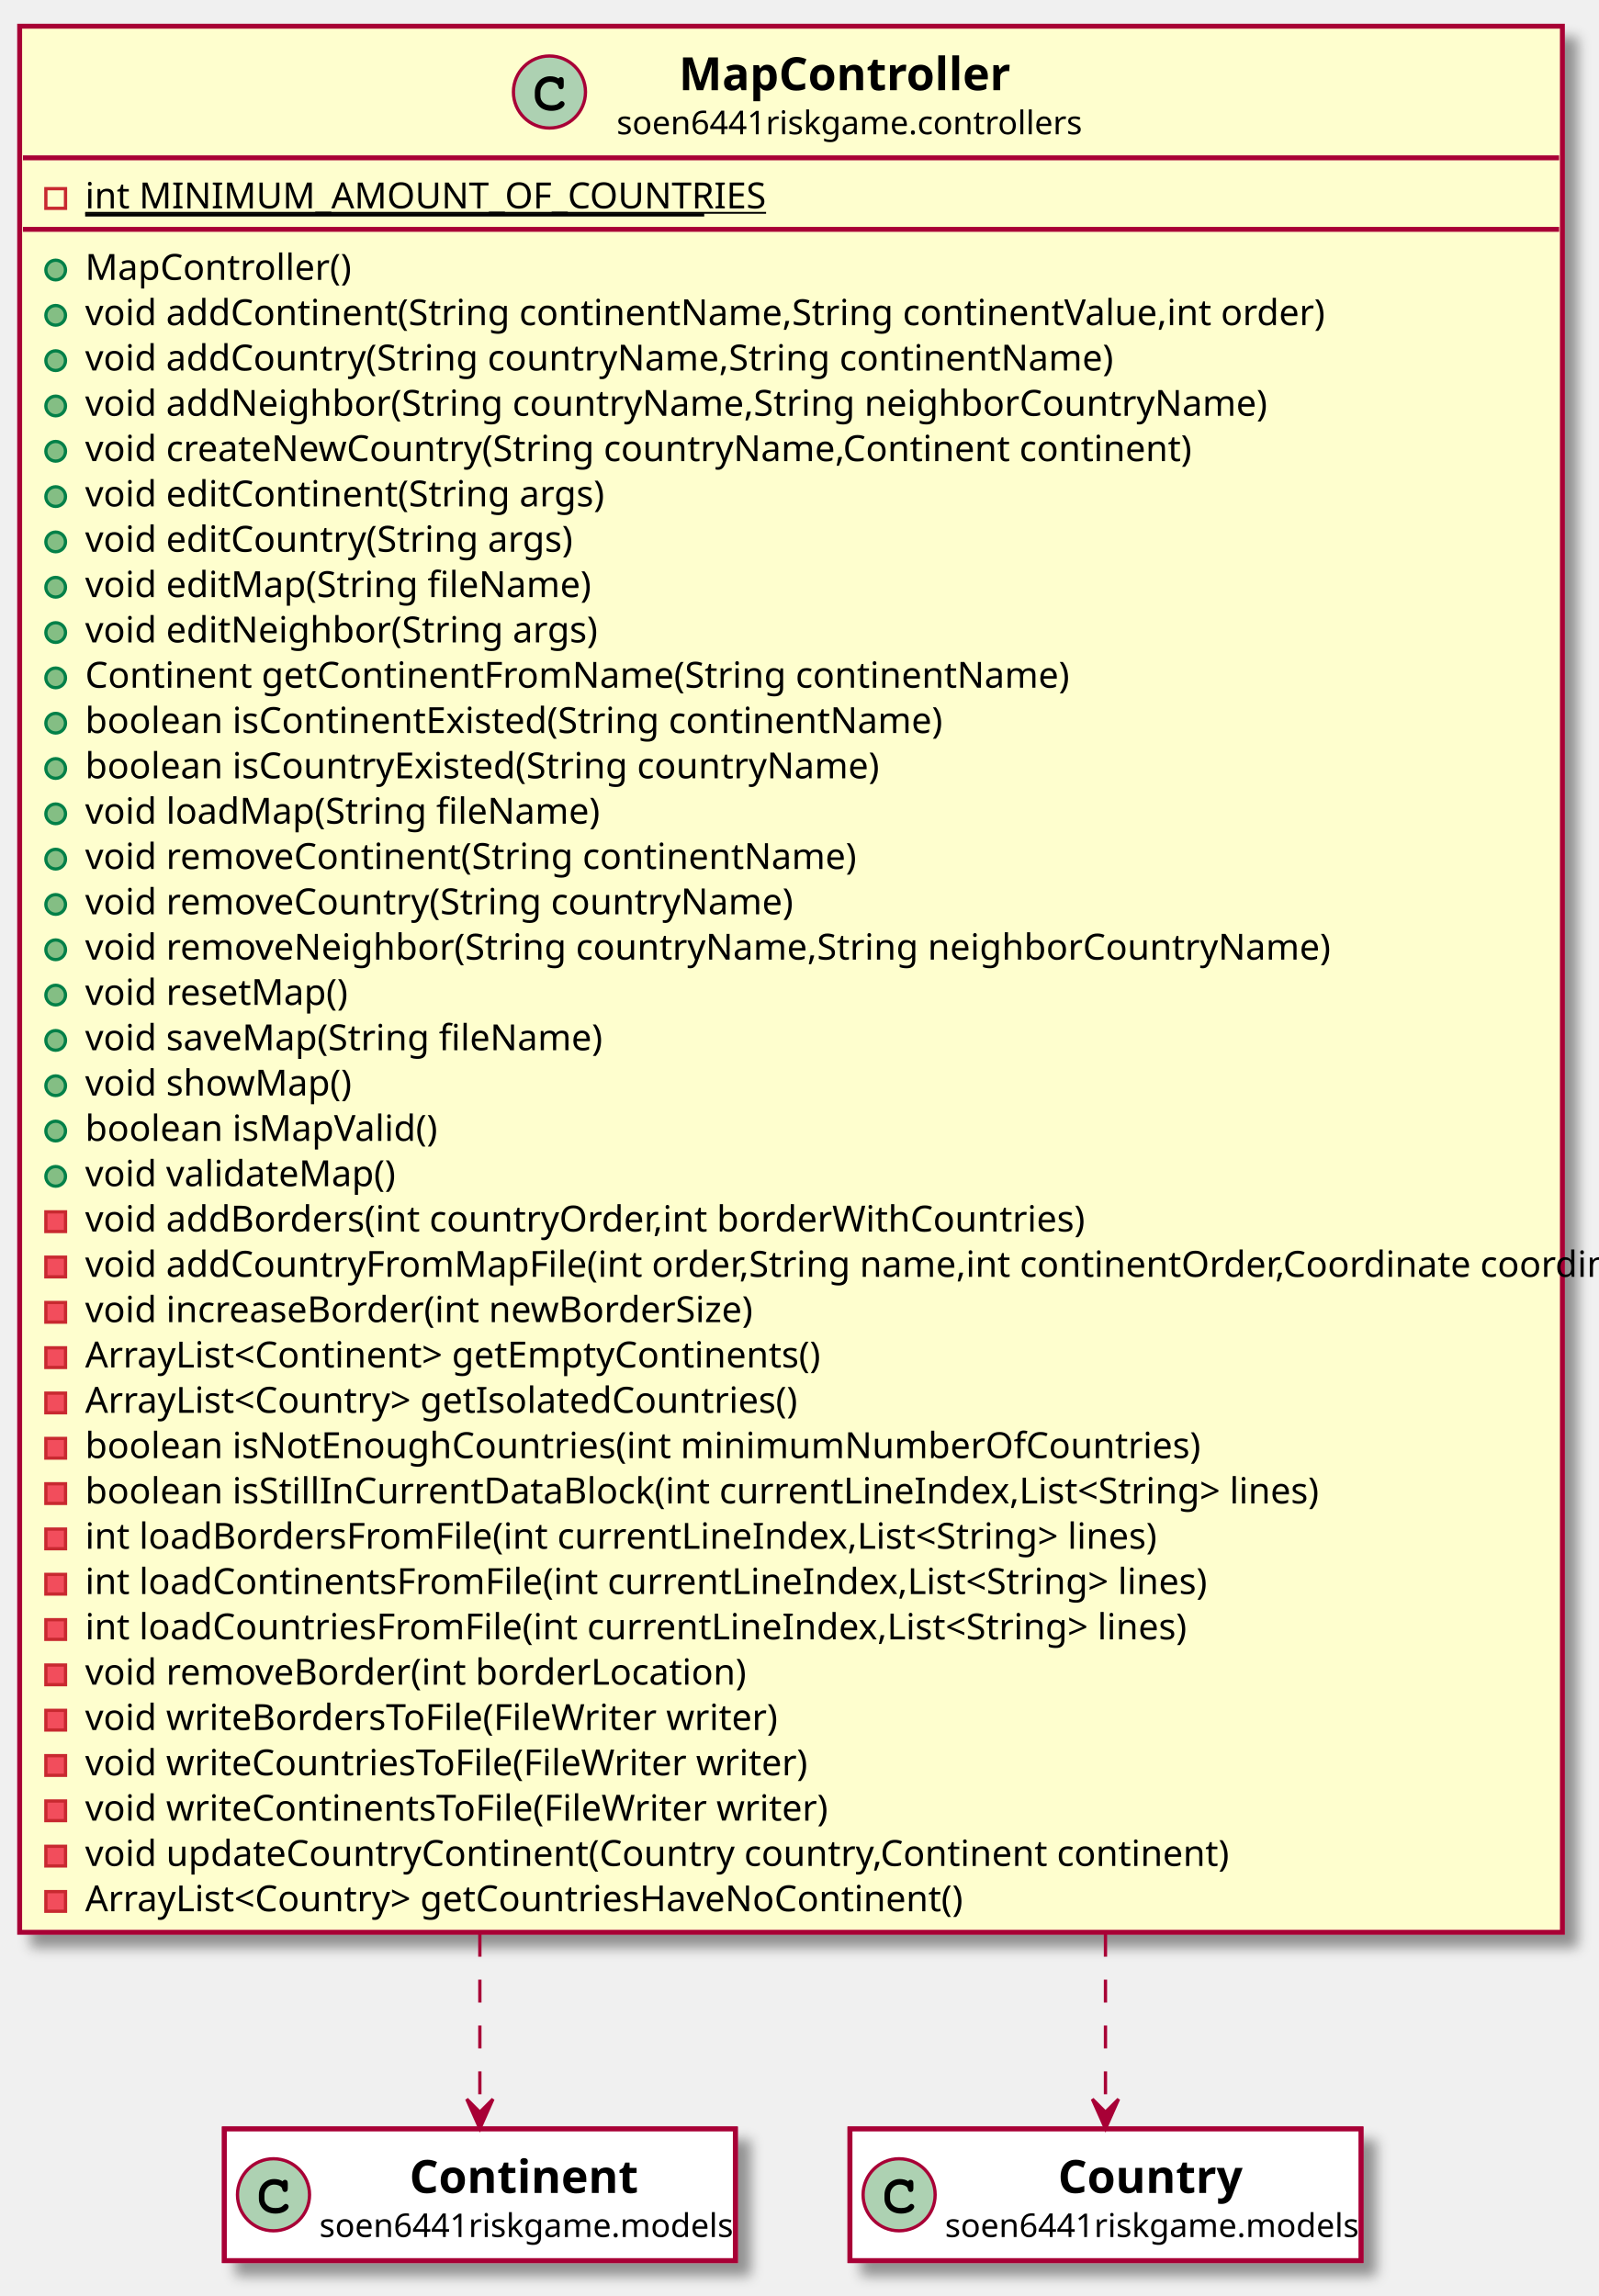
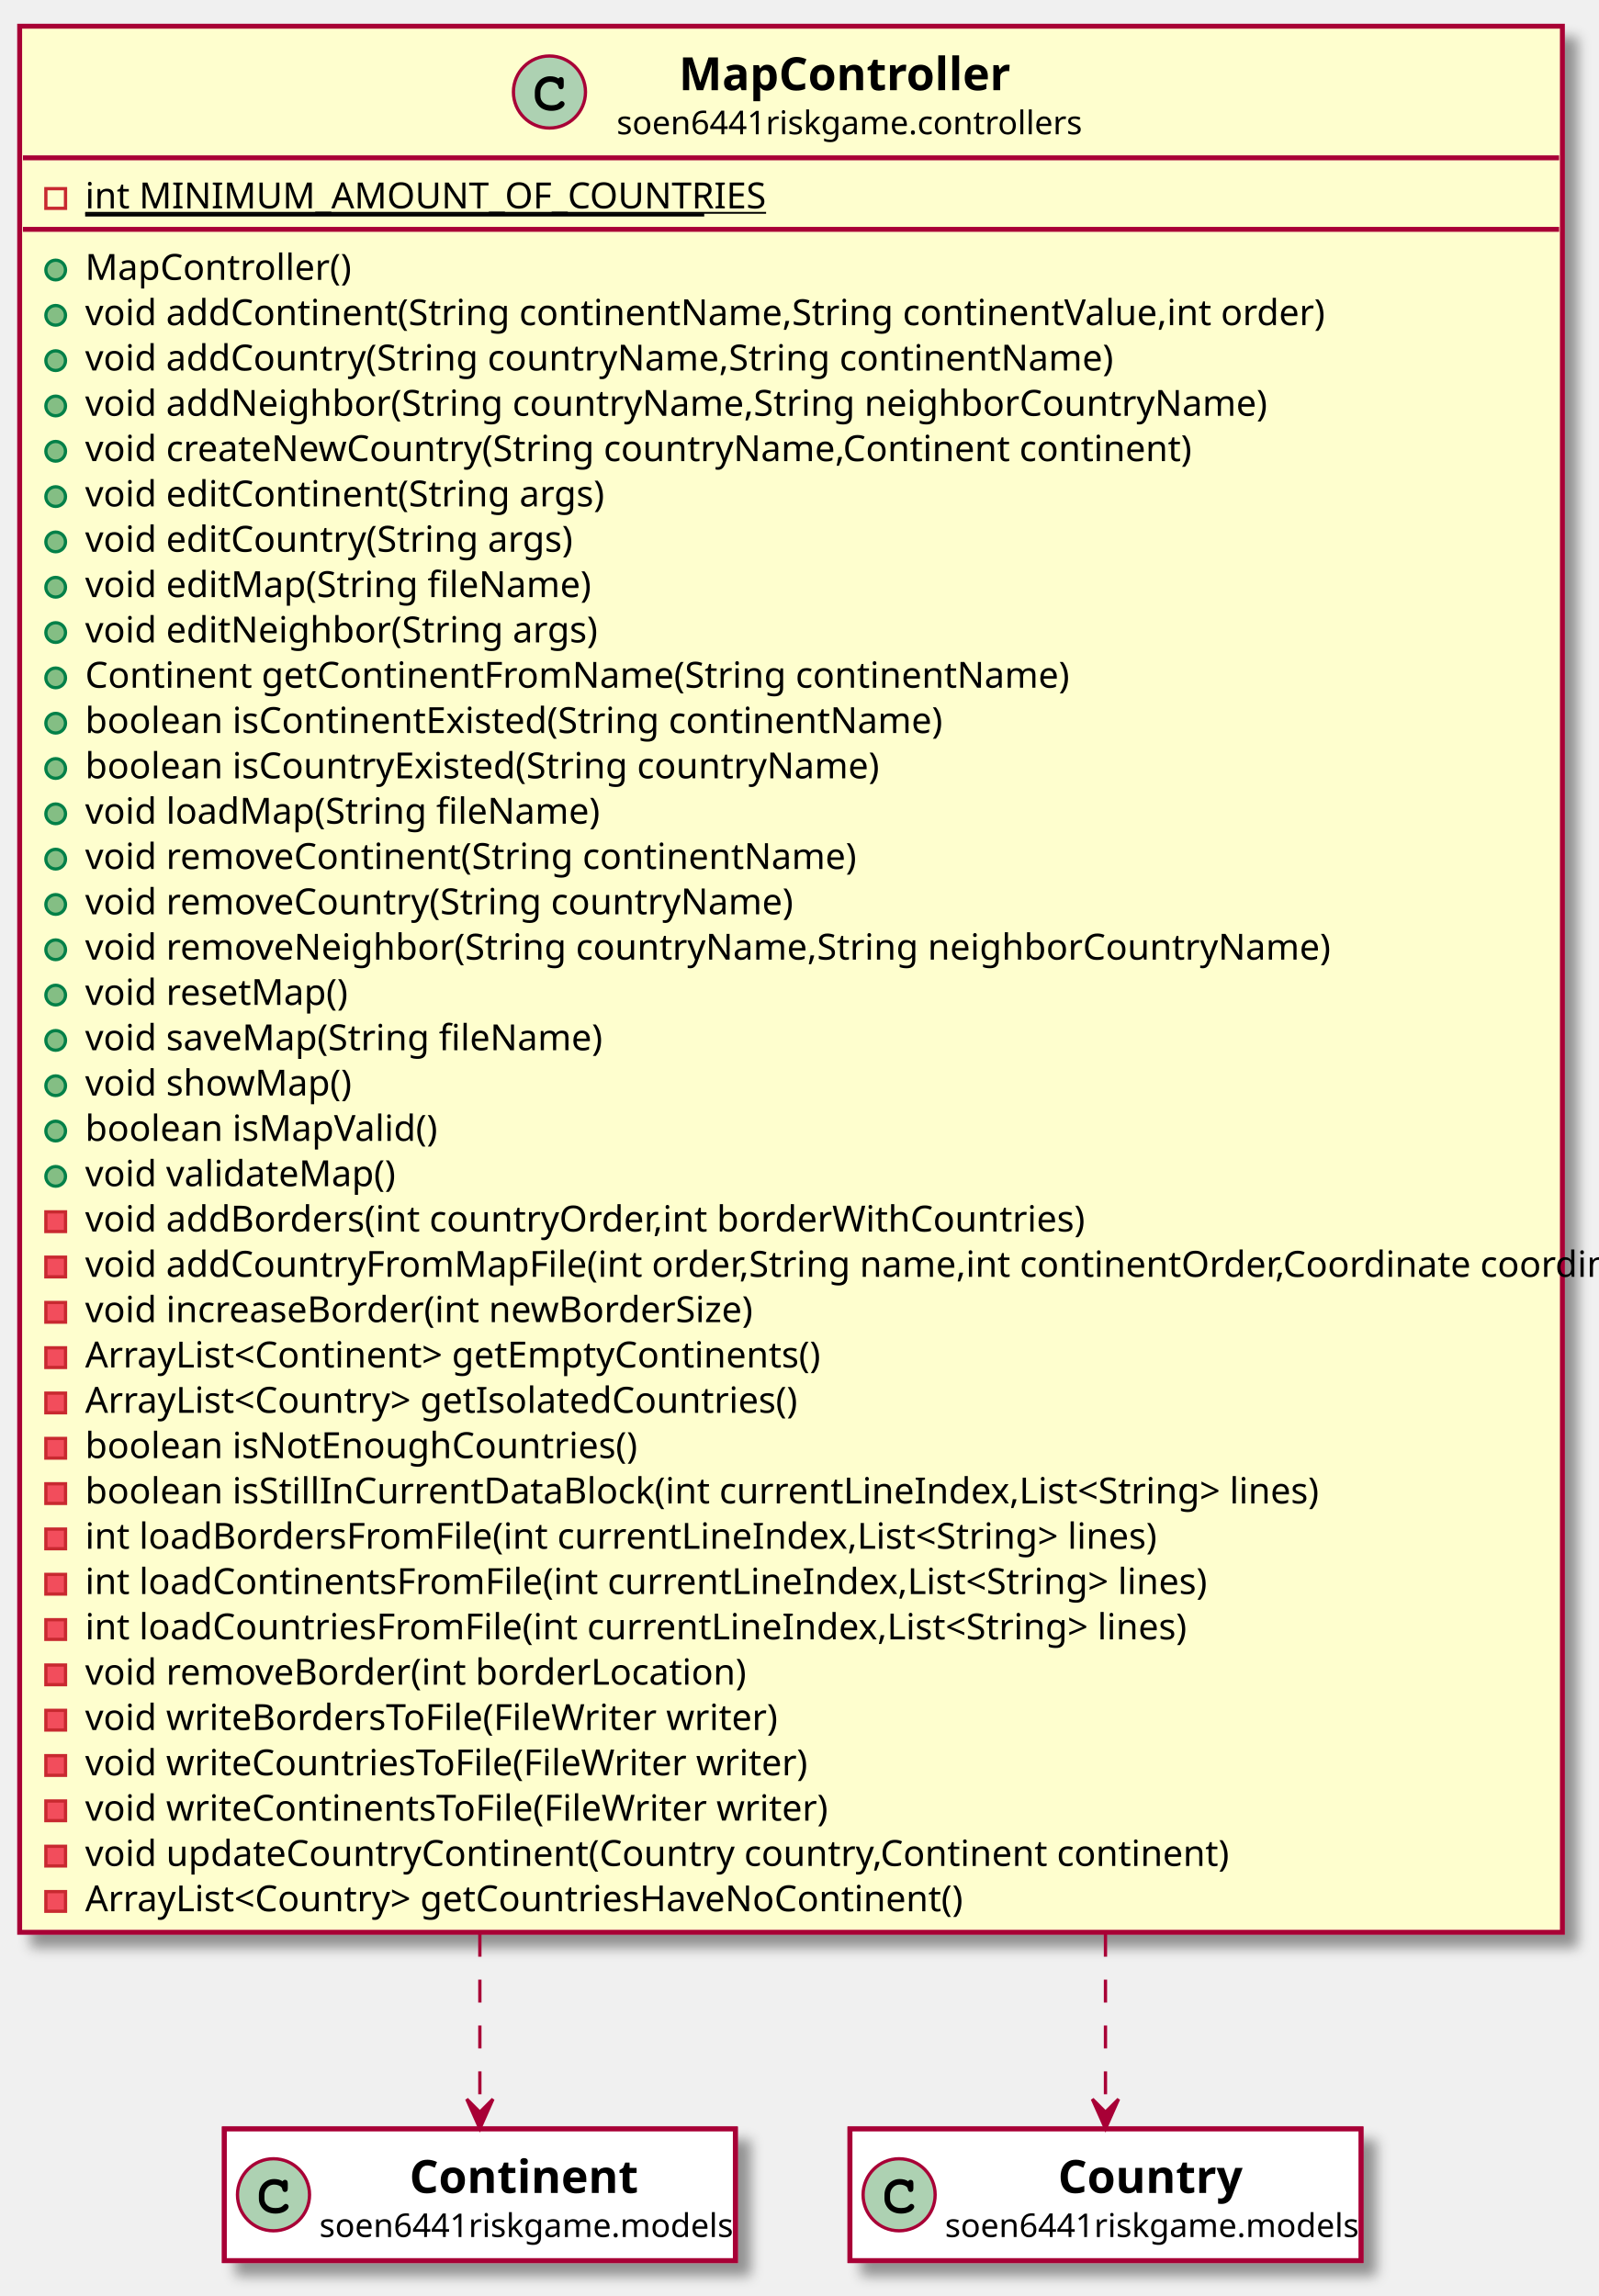
<svg xmlns="http://www.w3.org/2000/svg" xmlns:xlink="http://www.w3.org/1999/xlink" contentScriptType="application/ecmascript" contentStyleType="text/css" height="701px" preserveAspectRatio="none" style="width:488px;height:701px;" version="1.1" viewBox="0 0 488 701" width="488px" zoomAndPan="magnify">
  <defs>
-     <filter height="300%" id="f99d17k3ddcl" width="300%" x="-1" y="-1">
+     <filter height="300%" id="f1xfoff4ggben2" width="300%" x="-1" y="-1">
      <feGaussianBlur result="blurOut" stdDeviation="2.0" />
      <feColorMatrix in="blurOut" result="blurOut2" type="matrix" values="0 0 0 0 0 0 0 0 0 0 0 0 0 0 0 0 0 0 .4 0" />
      <feOffset dx="4.0" dy="4.0" in="blurOut2" result="blurOut3" />
      <feBlend in="SourceGraphic" in2="blurOut3" mode="normal" />
    </filter>
  </defs>
  <g>
    <a target="_parent" xlink:actuate="onRequest" xlink:href="../../soen6441riskgame/controllers/MapController.html" xlink:show="new" xlink:title="soen6441riskgame.controllers.MapController" xlink:type="simple">
-       <rect fill="#FEFECE" filter="url(#f99d17k3ddcl)" height="581.953" id="soen6441riskgame.controllers.MapController" style="stroke: #A80036; stroke-width: 1.5;" width="471" x="6" y="8" />
+       <rect fill="#FEFECE" filter="url(#f1xfoff4ggben2)" height="581.953" id="soen6441riskgame.controllers.MapController" style="stroke: #A80036; stroke-width: 1.5;" width="471" x="6" y="8" />
      <ellipse cx="167.75" cy="28.094" fill="#ADD1B2" rx="11" ry="11" style="stroke: #A80036; stroke-width: 1.0;" />
      <path d="M170.516,23.969 Q170.672,23.75 170.859,23.641 Q171.047,23.531 171.266,23.531 Q171.641,23.531 171.875,23.789 Q172.109,24.047 172.109,24.656 L172.109,26.109 Q172.109,26.719 171.875,26.984 Q171.641,27.25 171.266,27.25 Q170.922,27.25 170.719,27.047 Q170.516,26.859 170.406,26.344 Q170.359,25.984 170.172,25.797 Q169.844,25.422 169.234,25.203 Q168.625,24.984 168,24.984 Q167.234,24.984 166.602,25.312 Q165.969,25.641 165.477,26.391 Q164.984,27.141 164.984,28.172 L164.984,29.266 Q164.984,30.5 165.875,31.32 Q166.766,32.141 168.359,32.141 Q169.297,32.141 169.953,31.891 Q170.344,31.734 170.766,31.297 Q171.031,31.031 171.18,30.953 Q171.328,30.875 171.531,30.875 Q171.859,30.875 172.117,31.133 Q172.375,31.391 172.375,31.734 Q172.375,32.078 172.031,32.484 Q171.531,33.062 170.734,33.391 Q169.656,33.844 168.359,33.844 Q166.844,33.844 165.641,33.219 Q164.656,32.719 163.969,31.648 Q163.281,30.578 163.281,29.297 L163.281,28.141 Q163.281,26.812 163.898,25.664 Q164.516,24.516 165.609,23.898 Q166.703,23.281 167.938,23.281 Q168.672,23.281 169.32,23.445 Q169.969,23.609 170.516,23.969 Z " />
      <text fill="#000000" font-family="sans-serif" font-size="14" font-weight="bold" lengthAdjust="spacingAndGlyphs" textLength="101" x="207.25" y="27.533">MapController</text>
      <text fill="#000000" font-family="sans-serif" font-size="10" lengthAdjust="spacingAndGlyphs" textLength="139" x="188.25" y="40.99">soen6441riskgame.controllers</text>
      <line style="stroke: #A80036; stroke-width: 1.5;" x1="7" x2="476" y1="48.188" y2="48.188" />
      <rect fill="none" height="6" style="stroke: #C82930; stroke-width: 1.0;" width="6" x="14" y="57.605" />
      <text fill="#000000" font-family="sans-serif" font-size="11" lengthAdjust="spacingAndGlyphs" text-decoration="underline" textLength="189" x="26" y="63.606">int MINIMUM_AMOUNT_OF_COUNTRIES</text>
      <line style="stroke: #000000; stroke-width: 1.0;" x1="26" x2="215" y1="65.606" y2="65.606" />
      <line style="stroke: #A80036; stroke-width: 1.5;" x1="7" x2="476" y1="70.023" y2="70.023" />
      <ellipse cx="17" cy="82.441" fill="#84BE84" rx="3" ry="3" style="stroke: #038048; stroke-width: 1.0;" />
      <text fill="#000000" font-family="sans-serif" font-size="11" lengthAdjust="spacingAndGlyphs" textLength="74" x="26" y="85.442">MapController()</text>
      <ellipse cx="17" cy="96.277" fill="#84BE84" rx="3" ry="3" style="stroke: #038048; stroke-width: 1.0;" />
      <text fill="#000000" font-family="sans-serif" font-size="11" lengthAdjust="spacingAndGlyphs" textLength="345" x="26" y="99.278">void addContinent(String continentName,String continentValue,int order)</text>
      <ellipse cx="17" cy="110.113" fill="#84BE84" rx="3" ry="3" style="stroke: #038048; stroke-width: 1.0;" />
      <text fill="#000000" font-family="sans-serif" font-size="11" lengthAdjust="spacingAndGlyphs" textLength="287" x="26" y="113.114">void addCountry(String countryName,String continentName)</text>
      <ellipse cx="17" cy="123.949" fill="#84BE84" rx="3" ry="3" style="stroke: #038048; stroke-width: 1.0;" />
      <text fill="#000000" font-family="sans-serif" font-size="11" lengthAdjust="spacingAndGlyphs" textLength="328" x="26" y="126.95">void addNeighbor(String countryName,String neighborCountryName)</text>
      <ellipse cx="17" cy="137.785" fill="#84BE84" rx="3" ry="3" style="stroke: #038048; stroke-width: 1.0;" />
      <text fill="#000000" font-family="sans-serif" font-size="11" lengthAdjust="spacingAndGlyphs" textLength="313" x="26" y="140.786">void createNewCountry(String countryName,Continent continent)</text>
      <ellipse cx="17" cy="151.621" fill="#84BE84" rx="3" ry="3" style="stroke: #038048; stroke-width: 1.0;" />
      <text fill="#000000" font-family="sans-serif" font-size="11" lengthAdjust="spacingAndGlyphs" textLength="146" x="26" y="154.622">void editContinent(String args)</text>
      <ellipse cx="17" cy="165.457" fill="#84BE84" rx="3" ry="3" style="stroke: #038048; stroke-width: 1.0;" />
      <text fill="#000000" font-family="sans-serif" font-size="11" lengthAdjust="spacingAndGlyphs" textLength="139" x="26" y="168.458">void editCountry(String args)</text>
      <ellipse cx="17" cy="179.293" fill="#84BE84" rx="3" ry="3" style="stroke: #038048; stroke-width: 1.0;" />
      <text fill="#000000" font-family="sans-serif" font-size="11" lengthAdjust="spacingAndGlyphs" textLength="140" x="26" y="182.294">void editMap(String fileName)</text>
      <ellipse cx="17" cy="193.129" fill="#84BE84" rx="3" ry="3" style="stroke: #038048; stroke-width: 1.0;" />
      <text fill="#000000" font-family="sans-serif" font-size="11" lengthAdjust="spacingAndGlyphs" textLength="144" x="26" y="196.13">void editNeighbor(String args)</text>
      <ellipse cx="17" cy="206.965" fill="#84BE84" rx="3" ry="3" style="stroke: #038048; stroke-width: 1.0;" />
      <text fill="#000000" font-family="sans-serif" font-size="11" lengthAdjust="spacingAndGlyphs" textLength="269" x="26" y="209.966">Continent getContinentFromName(String continentName)</text>
      <ellipse cx="17" cy="220.801" fill="#84BE84" rx="3" ry="3" style="stroke: #038048; stroke-width: 1.0;" />
      <text fill="#000000" font-family="sans-serif" font-size="11" lengthAdjust="spacingAndGlyphs" textLength="239" x="26" y="223.802">boolean isContinentExisted(String continentName)</text>
      <ellipse cx="17" cy="234.637" fill="#84BE84" rx="3" ry="3" style="stroke: #038048; stroke-width: 1.0;" />
      <text fill="#000000" font-family="sans-serif" font-size="11" lengthAdjust="spacingAndGlyphs" textLength="225" x="26" y="237.638">boolean isCountryExisted(String countryName)</text>
      <ellipse cx="17" cy="248.473" fill="#84BE84" rx="3" ry="3" style="stroke: #038048; stroke-width: 1.0;" />
      <text fill="#000000" font-family="sans-serif" font-size="11" lengthAdjust="spacingAndGlyphs" textLength="143" x="26" y="251.474">void loadMap(String fileName)</text>
      <ellipse cx="17" cy="262.309" fill="#84BE84" rx="3" ry="3" style="stroke: #038048; stroke-width: 1.0;" />
      <text fill="#000000" font-family="sans-serif" font-size="11" lengthAdjust="spacingAndGlyphs" textLength="214" x="26" y="265.31">void removeContinent(String continentName)</text>
      <ellipse cx="17" cy="276.144" fill="#84BE84" rx="3" ry="3" style="stroke: #038048; stroke-width: 1.0;" />
      <text fill="#000000" font-family="sans-serif" font-size="11" lengthAdjust="spacingAndGlyphs" textLength="200" x="26" y="279.146">void removeCountry(String countryName)</text>
      <ellipse cx="17" cy="289.981" fill="#84BE84" rx="3" ry="3" style="stroke: #038048; stroke-width: 1.0;" />
      <text fill="#000000" font-family="sans-serif" font-size="11" lengthAdjust="spacingAndGlyphs" textLength="346" x="26" y="292.981">void removeNeighbor(String countryName,String neighborCountryName)</text>
      <ellipse cx="17" cy="303.816" fill="#84BE84" rx="3" ry="3" style="stroke: #038048; stroke-width: 1.0;" />
      <text fill="#000000" font-family="sans-serif" font-size="11" lengthAdjust="spacingAndGlyphs" textLength="76" x="26" y="306.817">void resetMap()</text>
      <ellipse cx="17" cy="317.652" fill="#84BE84" rx="3" ry="3" style="stroke: #038048; stroke-width: 1.0;" />
      <text fill="#000000" font-family="sans-serif" font-size="11" lengthAdjust="spacingAndGlyphs" textLength="147" x="26" y="320.653">void saveMap(String fileName)</text>
      <ellipse cx="17" cy="331.488" fill="#84BE84" rx="3" ry="3" style="stroke: #038048; stroke-width: 1.0;" />
      <text fill="#000000" font-family="sans-serif" font-size="11" lengthAdjust="spacingAndGlyphs" textLength="79" x="26" y="334.489">void showMap()</text>
      <ellipse cx="17" cy="345.324" fill="#84BE84" rx="3" ry="3" style="stroke: #038048; stroke-width: 1.0;" />
      <text fill="#000000" font-family="sans-serif" font-size="11" lengthAdjust="spacingAndGlyphs" textLength="101" x="26" y="348.325">boolean isMapValid()</text>
      <ellipse cx="17" cy="359.16" fill="#84BE84" rx="3" ry="3" style="stroke: #038048; stroke-width: 1.0;" />
      <text fill="#000000" font-family="sans-serif" font-size="11" lengthAdjust="spacingAndGlyphs" textLength="88" x="26" y="362.161">void validateMap()</text>
      <rect fill="#F24D5C" height="6" style="stroke: #C82930; stroke-width: 1.0;" width="6" x="14" y="369.996" />
      <text fill="#000000" font-family="sans-serif" font-size="11" lengthAdjust="spacingAndGlyphs" textLength="283" x="26" y="375.997">void addBorders(int countryOrder,int borderWithCountries)</text>
      <rect fill="#F24D5C" height="6" style="stroke: #C82930; stroke-width: 1.0;" width="6" x="14" y="383.832" />
      <text fill="#000000" font-family="sans-serif" font-size="11" lengthAdjust="spacingAndGlyphs" textLength="445" x="26" y="389.833">void addCountryFromMapFile(int order,String name,int continentOrder,Coordinate coordinate)</text>
      <rect fill="#F24D5C" height="6" style="stroke: #C82930; stroke-width: 1.0;" width="6" x="14" y="397.668" />
      <text fill="#000000" font-family="sans-serif" font-size="11" lengthAdjust="spacingAndGlyphs" textLength="196" x="26" y="403.669">void increaseBorder(int newBorderSize)</text>
      <rect fill="#F24D5C" height="6" style="stroke: #C82930; stroke-width: 1.0;" width="6" x="14" y="411.504" />
      <text fill="#000000" font-family="sans-serif" font-size="11" lengthAdjust="spacingAndGlyphs" textLength="208" x="26" y="417.505">ArrayList&lt;Continent&gt; getEmptyContinents()</text>
      <rect fill="#F24D5C" height="6" style="stroke: #C82930; stroke-width: 1.0;" width="6" x="14" y="425.34" />
      <text fill="#000000" font-family="sans-serif" font-size="11" lengthAdjust="spacingAndGlyphs" textLength="204" x="26" y="431.341">ArrayList&lt;Country&gt; getIsolatedCountries()</text>
      <rect fill="#F24D5C" height="6" style="stroke: #C82930; stroke-width: 1.0;" width="6" x="14" y="439.176" />
-       <text fill="#000000" font-family="sans-serif" font-size="11" lengthAdjust="spacingAndGlyphs" textLength="304" x="26" y="445.177">boolean isNotEnoughCountries(int minimumNumberOfCountries)</text>
+       <text fill="#000000" font-family="sans-serif" font-size="11" lengthAdjust="spacingAndGlyphs" textLength="155" x="26" y="445.177">boolean isNotEnoughCountries()</text>
      <rect fill="#F24D5C" height="6" style="stroke: #C82930; stroke-width: 1.0;" width="6" x="14" y="453.012" />
      <text fill="#000000" font-family="sans-serif" font-size="11" lengthAdjust="spacingAndGlyphs" textLength="345" x="26" y="459.013">boolean isStillInCurrentDataBlock(int currentLineIndex,List&lt;String&gt; lines)</text>
      <rect fill="#F24D5C" height="6" style="stroke: #C82930; stroke-width: 1.0;" width="6" x="14" y="466.848" />
      <text fill="#000000" font-family="sans-serif" font-size="11" lengthAdjust="spacingAndGlyphs" textLength="301" x="26" y="472.849">int loadBordersFromFile(int currentLineIndex,List&lt;String&gt; lines)</text>
      <rect fill="#F24D5C" height="6" style="stroke: #C82930; stroke-width: 1.0;" width="6" x="14" y="480.684" />
      <text fill="#000000" font-family="sans-serif" font-size="11" lengthAdjust="spacingAndGlyphs" textLength="313" x="26" y="486.685">int loadContinentsFromFile(int currentLineIndex,List&lt;String&gt; lines)</text>
      <rect fill="#F24D5C" height="6" style="stroke: #C82930; stroke-width: 1.0;" width="6" x="14" y="494.519" />
      <text fill="#000000" font-family="sans-serif" font-size="11" lengthAdjust="spacingAndGlyphs" textLength="308" x="26" y="500.521">int loadCountriesFromFile(int currentLineIndex,List&lt;String&gt; lines)</text>
      <rect fill="#F24D5C" height="6" style="stroke: #C82930; stroke-width: 1.0;" width="6" x="14" y="508.356" />
      <text fill="#000000" font-family="sans-serif" font-size="11" lengthAdjust="spacingAndGlyphs" textLength="187" x="26" y="514.356">void removeBorder(int borderLocation)</text>
      <rect fill="#F24D5C" height="6" style="stroke: #C82930; stroke-width: 1.0;" width="6" x="14" y="522.191" />
      <text fill="#000000" font-family="sans-serif" font-size="11" lengthAdjust="spacingAndGlyphs" textLength="200" x="26" y="528.192">void writeBordersToFile(FileWriter writer)</text>
      <rect fill="#F24D5C" height="6" style="stroke: #C82930; stroke-width: 1.0;" width="6" x="14" y="536.027" />
      <text fill="#000000" font-family="sans-serif" font-size="11" lengthAdjust="spacingAndGlyphs" textLength="207" x="26" y="542.028">void writeCountriesToFile(FileWriter writer)</text>
      <rect fill="#F24D5C" height="6" style="stroke: #C82930; stroke-width: 1.0;" width="6" x="14" y="549.863" />
      <text fill="#000000" font-family="sans-serif" font-size="11" lengthAdjust="spacingAndGlyphs" textLength="212" x="26" y="555.864">void writeContinentsToFile(FileWriter writer)</text>
      <rect fill="#F24D5C" height="6" style="stroke: #C82930; stroke-width: 1.0;" width="6" x="14" y="563.699" />
      <text fill="#000000" font-family="sans-serif" font-size="11" lengthAdjust="spacingAndGlyphs" textLength="320" x="26" y="569.7">void updateCountryContinent(Country country,Continent continent)</text>
      <rect fill="#F24D5C" height="6" style="stroke: #C82930; stroke-width: 1.0;" width="6" x="14" y="577.535" />
      <text fill="#000000" font-family="sans-serif" font-size="11" lengthAdjust="spacingAndGlyphs" textLength="250" x="26" y="583.536">ArrayList&lt;Country&gt; getCountriesHaveNoContinent()</text>
    </a>
    <a target="_parent" xlink:actuate="onRequest" xlink:href="../../soen6441riskgame/models/Continent.html" xlink:show="new" xlink:title="soen6441riskgame.models.Continent" xlink:type="simple">
-       <rect fill="#FFFFFF" filter="url(#f99d17k3ddcl)" height="40.188" id="soen6441riskgame.models.Continent" style="stroke: #A80036; stroke-width: 1.5;" width="156" x="68.5" y="650" />
+       <rect fill="#FFFFFF" filter="url(#f1xfoff4ggben2)" height="40.188" id="soen6441riskgame.models.Continent" style="stroke: #A80036; stroke-width: 1.5;" width="156" x="68.5" y="650" />
      <rect fill="#FFFFFF" height="40.188" style="stroke: #A80036; stroke-width: 1.5;" width="156" x="68.5" y="650" />
      <ellipse cx="83.5" cy="670.094" fill="#ADD1B2" rx="11" ry="11" style="stroke: #A80036; stroke-width: 1.0;" />
      <path d="M86.266,665.969 Q86.422,665.75 86.609,665.641 Q86.797,665.531 87.016,665.531 Q87.391,665.531 87.625,665.789 Q87.859,666.047 87.859,666.656 L87.859,668.109 Q87.859,668.719 87.625,668.984 Q87.391,669.25 87.016,669.25 Q86.672,669.25 86.469,669.047 Q86.266,668.859 86.156,668.344 Q86.109,667.984 85.922,667.797 Q85.594,667.422 84.984,667.203 Q84.375,666.984 83.75,666.984 Q82.984,666.984 82.352,667.312 Q81.719,667.641 81.227,668.391 Q80.734,669.141 80.734,670.172 L80.734,671.266 Q80.734,672.5 81.625,673.32 Q82.516,674.141 84.109,674.141 Q85.047,674.141 85.703,673.891 Q86.094,673.734 86.516,673.297 Q86.781,673.031 86.93,672.953 Q87.078,672.875 87.281,672.875 Q87.609,672.875 87.867,673.133 Q88.125,673.391 88.125,673.734 Q88.125,674.078 87.781,674.484 Q87.281,675.062 86.484,675.391 Q85.406,675.844 84.109,675.844 Q82.594,675.844 81.391,675.219 Q80.406,674.719 79.719,673.648 Q79.031,672.578 79.031,671.297 L79.031,670.141 Q79.031,668.812 79.648,667.664 Q80.266,666.516 81.359,665.898 Q82.453,665.281 83.688,665.281 Q84.422,665.281 85.07,665.445 Q85.719,665.609 86.266,665.969 Z " />
      <text fill="#000000" font-family="sans-serif" font-size="14" font-weight="bold" lengthAdjust="spacingAndGlyphs" textLength="69" x="125" y="669.533">Continent</text>
      <text fill="#000000" font-family="sans-serif" font-size="10" lengthAdjust="spacingAndGlyphs" textLength="124" x="97.5" y="682.99">soen6441riskgame.models</text>
    </a>
    <a target="_parent" xlink:actuate="onRequest" xlink:href="../../soen6441riskgame/models/Country.html" xlink:show="new" xlink:title="soen6441riskgame.models.Country" xlink:type="simple">
-       <rect fill="#FFFFFF" filter="url(#f99d17k3ddcl)" height="40.188" id="soen6441riskgame.models.Country" style="stroke: #A80036; stroke-width: 1.5;" width="156" x="259.5" y="650" />
+       <rect fill="#FFFFFF" filter="url(#f1xfoff4ggben2)" height="40.188" id="soen6441riskgame.models.Country" style="stroke: #A80036; stroke-width: 1.5;" width="156" x="259.5" y="650" />
      <rect fill="#FFFFFF" height="40.188" style="stroke: #A80036; stroke-width: 1.5;" width="156" x="259.5" y="650" />
      <ellipse cx="274.5" cy="670.094" fill="#ADD1B2" rx="11" ry="11" style="stroke: #A80036; stroke-width: 1.0;" />
      <path d="M277.266,665.969 Q277.422,665.75 277.609,665.641 Q277.797,665.531 278.016,665.531 Q278.391,665.531 278.625,665.789 Q278.859,666.047 278.859,666.656 L278.859,668.109 Q278.859,668.719 278.625,668.984 Q278.391,669.25 278.016,669.25 Q277.672,669.25 277.469,669.047 Q277.266,668.859 277.156,668.344 Q277.109,667.984 276.922,667.797 Q276.594,667.422 275.984,667.203 Q275.375,666.984 274.75,666.984 Q273.984,666.984 273.352,667.312 Q272.719,667.641 272.227,668.391 Q271.734,669.141 271.734,670.172 L271.734,671.266 Q271.734,672.5 272.625,673.32 Q273.516,674.141 275.109,674.141 Q276.047,674.141 276.703,673.891 Q277.094,673.734 277.516,673.297 Q277.781,673.031 277.93,672.953 Q278.078,672.875 278.281,672.875 Q278.609,672.875 278.867,673.133 Q279.125,673.391 279.125,673.734 Q279.125,674.078 278.781,674.484 Q278.281,675.062 277.484,675.391 Q276.406,675.844 275.109,675.844 Q273.594,675.844 272.391,675.219 Q271.406,674.719 270.719,673.648 Q270.031,672.578 270.031,671.297 L270.031,670.141 Q270.031,668.812 270.648,667.664 Q271.266,666.516 272.359,665.898 Q273.453,665.281 274.688,665.281 Q275.422,665.281 276.07,665.445 Q276.719,665.609 277.266,665.969 Z " />
      <text fill="#000000" font-family="sans-serif" font-size="14" font-weight="bold" lengthAdjust="spacingAndGlyphs" textLength="55" x="323" y="669.533">Country</text>
      <text fill="#000000" font-family="sans-serif" font-size="10" lengthAdjust="spacingAndGlyphs" textLength="124" x="288.5" y="682.99">soen6441riskgame.models</text>
    </a>
    <path d="M146.5,590.411 C146.5,590.411 146.5,644.887 146.5,644.887 " fill="none" id="soen6441riskgame.controllers.MapController-soen6441riskgame.models.Continent" style="stroke: #A80036; stroke-width: 1.0; stroke-dasharray: 7.0,7.0;" />
    <polygon fill="#A80036" points="146.5,649.887,150.5,640.887,146.5,644.887,142.5,640.887,146.5,649.887" style="stroke: #A80036; stroke-width: 1.0;" />
    <path d="M337.5,590.411 C337.5,590.411 337.5,644.887 337.5,644.887 " fill="none" id="soen6441riskgame.controllers.MapController-soen6441riskgame.models.Country" style="stroke: #A80036; stroke-width: 1.0; stroke-dasharray: 7.0,7.0;" />
    <polygon fill="#A80036" points="337.5,649.887,341.5,640.887,337.5,644.887,333.5,640.887,337.5,649.887" style="stroke: #A80036; stroke-width: 1.0;" />
  </g>
</svg>
